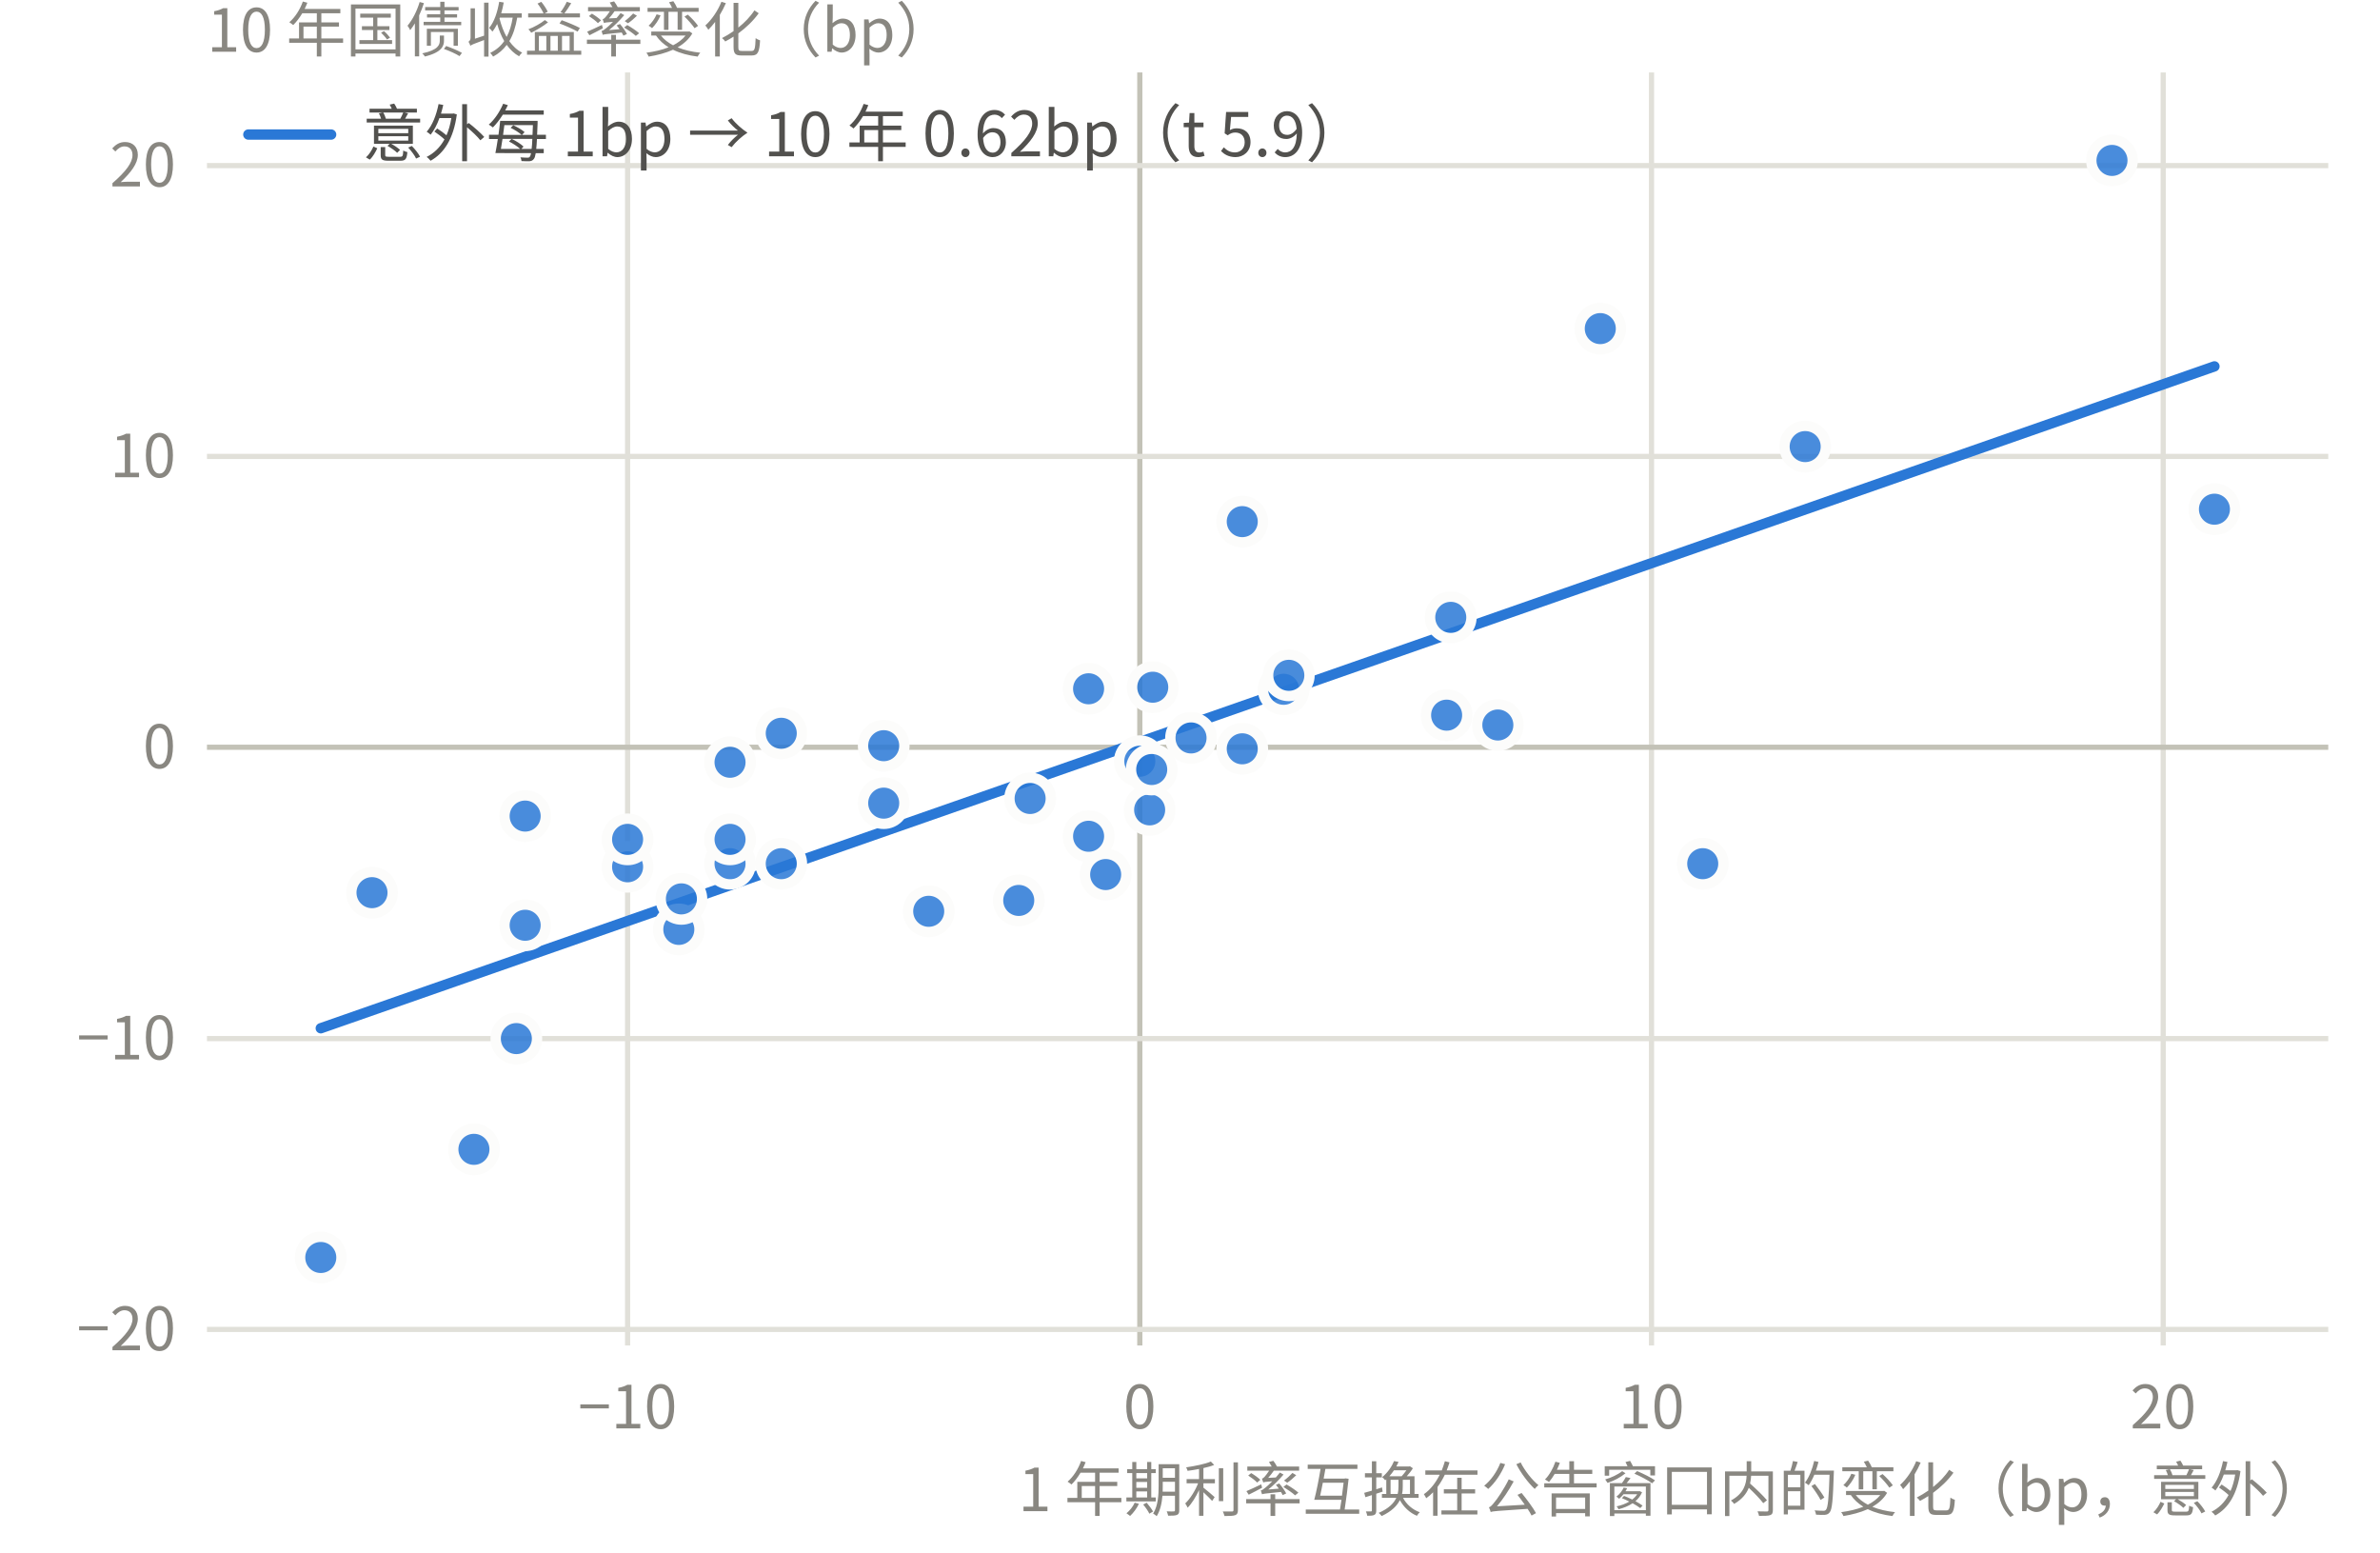
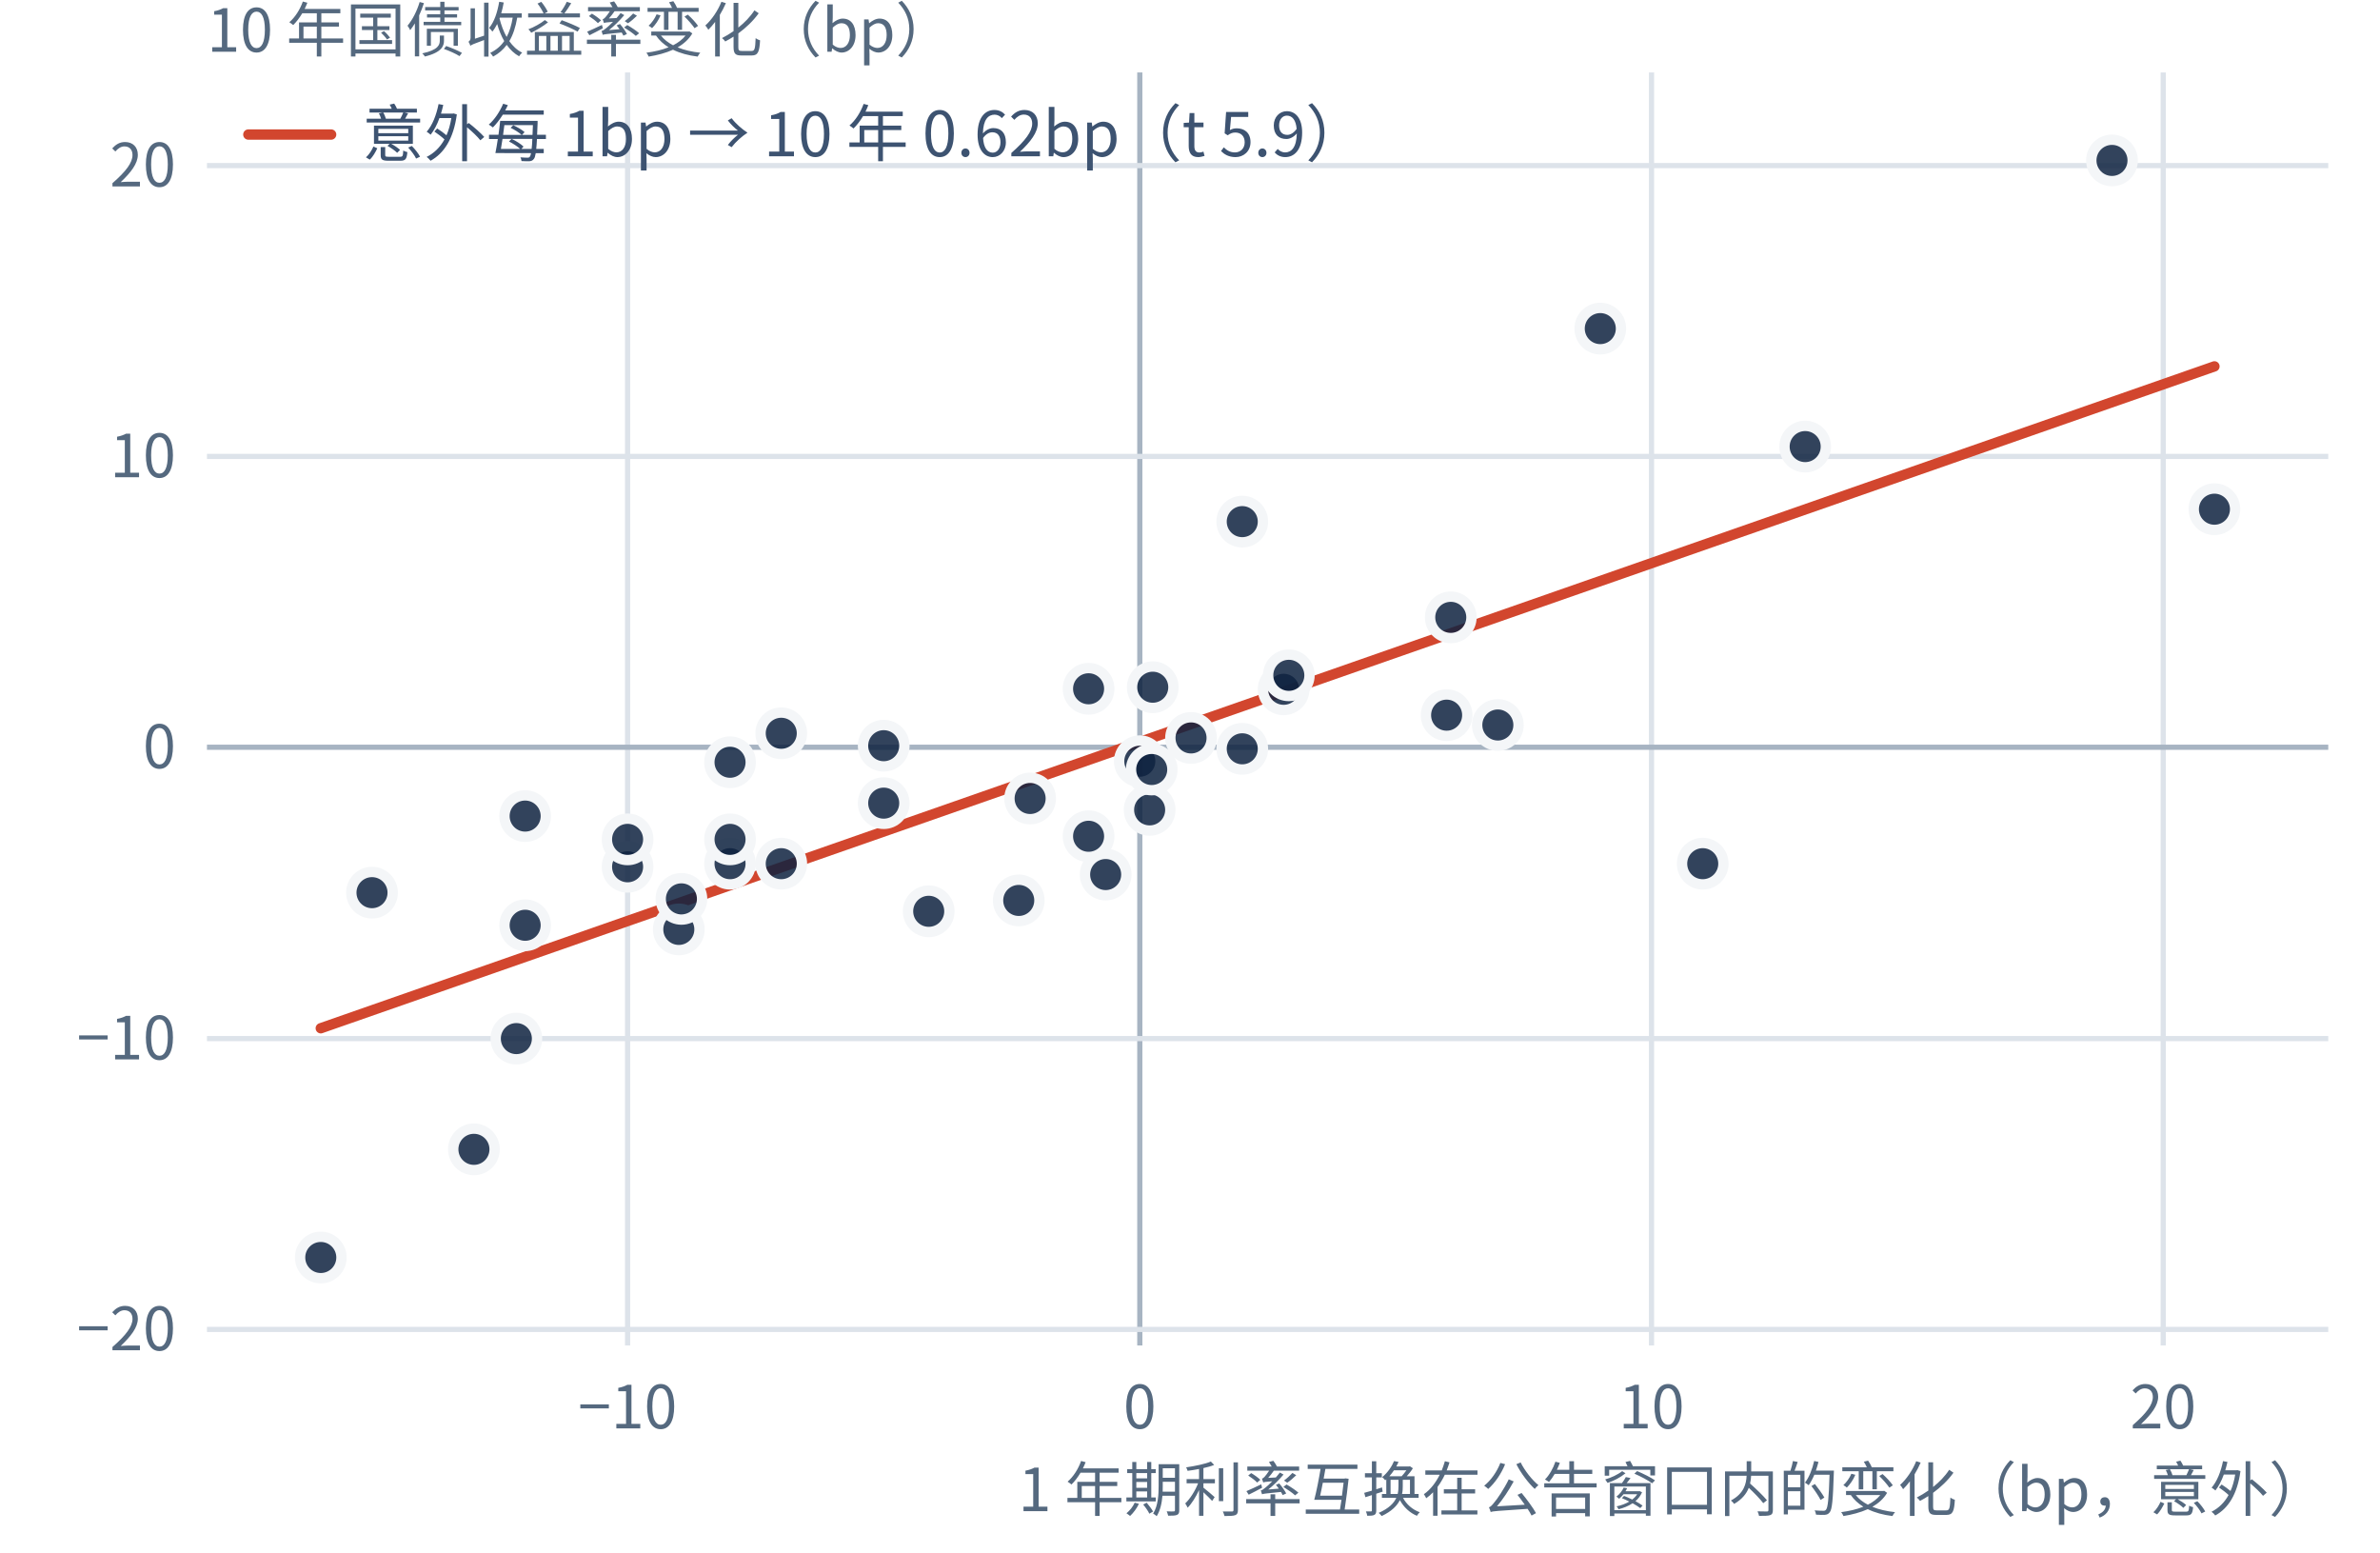
<svg xmlns="http://www.w3.org/2000/svg" class="vz" viewBox="0 0 460 300" role="img">
-   <style>.vz text{font-family:-apple-system,"PingFang SC","Hiragino Sans GB","Microsoft YaHei","Noto Sans CJK SC",sans-serif;fill:#0b0b0b;}.vz .t2{fill:#52514e;}.vz .t3{fill:#898781;}.vz .grid{stroke:#e1e0d9;stroke-width:1;}.vz .base{stroke:#c3c2b7;stroke-width:1;}</style>
+   <style>.vz text{font-family:-apple-system,"PingFang SC","Hiragino Sans GB","Microsoft YaHei","Noto Sans CJK SC",sans-serif;fill:#0F2340;}.vz .t2{fill:#3D5371;}.vz .t3{fill:#55697F;}.vz .grid{stroke:#DDE3EA;stroke-width:1;}.vz .base{stroke:#A7B4C2;stroke-width:1;}</style>
  <line x1="121.3" y1="14.0" x2="121.3" y2="260.0" class="grid" />
  <text x="121.3" y="272.0" font-size="11.5" text-anchor="middle" dominant-baseline="middle" class="t3">−10</text>
  <line x1="220.3" y1="14.0" x2="220.3" y2="260.0" class="base" />
  <text x="220.3" y="272.0" font-size="11.5" text-anchor="middle" dominant-baseline="middle" class="t3">0</text>
  <line x1="319.2" y1="14.0" x2="319.2" y2="260.0" class="grid" />
  <text x="319.2" y="272.0" font-size="11.5" text-anchor="middle" dominant-baseline="middle" class="t3">10</text>
  <line x1="418.1" y1="14.0" x2="418.1" y2="260.0" class="grid" />
  <text x="418.1" y="272.0" font-size="11.5" text-anchor="middle" dominant-baseline="middle" class="t3">20</text>
  <line x1="40.0" y1="256.9" x2="450.0" y2="256.9" class="grid" />
  <text x="34.0" y="256.9" font-size="11.5" text-anchor="end" dominant-baseline="middle" class="t3">−20</text>
  <line x1="40.0" y1="200.7" x2="450.0" y2="200.7" class="grid" />
  <text x="34.0" y="200.7" font-size="11.5" text-anchor="end" dominant-baseline="middle" class="t3">−10</text>
  <line x1="40.0" y1="144.4" x2="450.0" y2="144.4" class="base" />
  <text x="34.0" y="144.4" font-size="11.5" text-anchor="end" dominant-baseline="middle" class="t3">0</text>
  <line x1="40.0" y1="88.2" x2="450.0" y2="88.2" class="grid" />
  <text x="34.0" y="88.2" font-size="11.5" text-anchor="end" dominant-baseline="middle" class="t3">10</text>
  <line x1="40.0" y1="32.0" x2="450.0" y2="32.0" class="grid" />
  <text x="34.0" y="32.0" font-size="11.5" text-anchor="end" dominant-baseline="middle" class="t3">20</text>
  <text x="450.0" y="288.0" font-size="11.5" text-anchor="end" dominant-baseline="middle" class="t3">1 年期利率互换在公告窗口内的变化（bp，意外）</text>
  <text x="40.0" y="10.0" font-size="11.5" text-anchor="start" dominant-baseline="auto" class="t3">10 年国债收益率变化（bp）</text>
-   <line x1="62.0" y1="198.7" x2="428.0" y2="70.8" stroke="#2a78d6" stroke-width="2" stroke-linecap="round" />
-   <circle cx="348.9" cy="86.3" r="4" fill="#2a78d6" fill-opacity="0.85" stroke="#fcfcfb" stroke-width="2" />
-   <circle cx="309.3" cy="63.5" r="4" fill="#2a78d6" fill-opacity="0.85" stroke="#fcfcfb" stroke-width="2" />
-   <circle cx="329.1" cy="166.9" r="4" fill="#2a78d6" fill-opacity="0.85" stroke="#fcfcfb" stroke-width="2" />
-   <circle cx="141.1" cy="166.9" r="4" fill="#2a78d6" fill-opacity="0.85" stroke="#fcfcfb" stroke-width="2" />
-   <circle cx="131.2" cy="179.6" r="4" fill="#2a78d6" fill-opacity="0.85" stroke="#fcfcfb" stroke-width="2" />
-   <circle cx="151.0" cy="166.9" r="4" fill="#2a78d6" fill-opacity="0.85" stroke="#fcfcfb" stroke-width="2" />
-   <circle cx="101.5" cy="178.8" r="4" fill="#2a78d6" fill-opacity="0.85" stroke="#fcfcfb" stroke-width="2" />
-   <circle cx="91.6" cy="222.1" r="4" fill="#2a78d6" fill-opacity="0.85" stroke="#fcfcfb" stroke-width="2" />
-   <circle cx="230.2" cy="142.6" r="4" fill="#2a78d6" fill-opacity="0.85" stroke="#fcfcfb" stroke-width="2" />
-   <circle cx="170.8" cy="155.2" r="4" fill="#2a78d6" fill-opacity="0.85" stroke="#fcfcfb" stroke-width="2" />
-   <circle cx="141.1" cy="162.2" r="4" fill="#2a78d6" fill-opacity="0.85" stroke="#fcfcfb" stroke-width="2" />
-   <circle cx="131.7" cy="173.7" r="4" fill="#2a78d6" fill-opacity="0.85" stroke="#fcfcfb" stroke-width="2" />
-   <circle cx="99.8" cy="200.7" r="4" fill="#2a78d6" fill-opacity="0.85" stroke="#fcfcfb" stroke-width="2" />
-   <circle cx="196.9" cy="174.0" r="4" fill="#2a78d6" fill-opacity="0.85" stroke="#fcfcfb" stroke-width="2" />
-   <circle cx="280.4" cy="119.3" r="4" fill="#2a78d6" fill-opacity="0.85" stroke="#fcfcfb" stroke-width="2" />
-   <circle cx="179.5" cy="176.1" r="4" fill="#2a78d6" fill-opacity="0.85" stroke="#fcfcfb" stroke-width="2" />
-   <circle cx="213.7" cy="169.0" r="4" fill="#2a78d6" fill-opacity="0.85" stroke="#fcfcfb" stroke-width="2" />
-   <circle cx="220.3" cy="147.1" r="4" fill="#2a78d6" fill-opacity="0.85" stroke="#fcfcfb" stroke-width="2" />
-   <circle cx="170.8" cy="144.1" r="4" fill="#2a78d6" fill-opacity="0.85" stroke="#fcfcfb" stroke-width="2" />
-   <circle cx="210.4" cy="161.6" r="4" fill="#2a78d6" fill-opacity="0.85" stroke="#fcfcfb" stroke-width="2" />
-   <circle cx="210.4" cy="133.1" r="4" fill="#2a78d6" fill-opacity="0.85" stroke="#fcfcfb" stroke-width="2" />
-   <circle cx="240.1" cy="144.7" r="4" fill="#2a78d6" fill-opacity="0.85" stroke="#fcfcfb" stroke-width="2" />
-   <circle cx="222.2" cy="156.5" r="4" fill="#2a78d6" fill-opacity="0.85" stroke="#fcfcfb" stroke-width="2" />
-   <circle cx="248.1" cy="133.2" r="4" fill="#2a78d6" fill-opacity="0.85" stroke="#fcfcfb" stroke-width="2" />
-   <circle cx="199.1" cy="154.3" r="4" fill="#2a78d6" fill-opacity="0.85" stroke="#fcfcfb" stroke-width="2" />
-   <circle cx="222.6" cy="148.7" r="4" fill="#2a78d6" fill-opacity="0.85" stroke="#fcfcfb" stroke-width="2" />
-   <circle cx="249.1" cy="130.5" r="4" fill="#2a78d6" fill-opacity="0.85" stroke="#fcfcfb" stroke-width="2" />
-   <circle cx="222.8" cy="132.8" r="4" fill="#2a78d6" fill-opacity="0.85" stroke="#fcfcfb" stroke-width="2" />
-   <circle cx="408.2" cy="31.0" r="4" fill="#2a78d6" fill-opacity="0.85" stroke="#fcfcfb" stroke-width="2" />
-   <circle cx="240.1" cy="100.8" r="4" fill="#2a78d6" fill-opacity="0.85" stroke="#fcfcfb" stroke-width="2" />
-   <circle cx="428.0" cy="98.4" r="4" fill="#2a78d6" fill-opacity="0.85" stroke="#fcfcfb" stroke-width="2" />
-   <circle cx="289.5" cy="140.1" r="4" fill="#2a78d6" fill-opacity="0.85" stroke="#fcfcfb" stroke-width="2" />
-   <circle cx="279.6" cy="138.2" r="4" fill="#2a78d6" fill-opacity="0.85" stroke="#fcfcfb" stroke-width="2" />
-   <circle cx="71.9" cy="172.5" r="4" fill="#2a78d6" fill-opacity="0.85" stroke="#fcfcfb" stroke-width="2" />
-   <circle cx="101.5" cy="157.7" r="4" fill="#2a78d6" fill-opacity="0.85" stroke="#fcfcfb" stroke-width="2" />
-   <circle cx="62.0" cy="243.0" r="4" fill="#2a78d6" fill-opacity="0.85" stroke="#fcfcfb" stroke-width="2" />
-   <circle cx="151.0" cy="141.7" r="4" fill="#2a78d6" fill-opacity="0.85" stroke="#fcfcfb" stroke-width="2" />
-   <circle cx="141.1" cy="147.3" r="4" fill="#2a78d6" fill-opacity="0.85" stroke="#fcfcfb" stroke-width="2" />
-   <circle cx="121.3" cy="167.5" r="4" fill="#2a78d6" fill-opacity="0.85" stroke="#fcfcfb" stroke-width="2" />
-   <circle cx="121.3" cy="162.2" r="4" fill="#2a78d6" fill-opacity="0.85" stroke="#fcfcfb" stroke-width="2" />
-   <line x1="48.0" y1="26.0" x2="64.0" y2="26.0" stroke="#2a78d6" stroke-width="2" stroke-linecap="round" />
+   <line x1="62.0" y1="198.7" x2="428.0" y2="70.8" stroke="#D2462E" stroke-width="2" stroke-linecap="round" />
+   <circle cx="348.9" cy="86.3" r="4" fill="#0F2340" fill-opacity="0.85" stroke="#F4F6F8" stroke-width="2" />
+   <circle cx="309.3" cy="63.5" r="4" fill="#0F2340" fill-opacity="0.85" stroke="#F4F6F8" stroke-width="2" />
+   <circle cx="329.1" cy="166.9" r="4" fill="#0F2340" fill-opacity="0.85" stroke="#F4F6F8" stroke-width="2" />
+   <circle cx="141.1" cy="166.9" r="4" fill="#0F2340" fill-opacity="0.85" stroke="#F4F6F8" stroke-width="2" />
+   <circle cx="131.2" cy="179.6" r="4" fill="#0F2340" fill-opacity="0.85" stroke="#F4F6F8" stroke-width="2" />
+   <circle cx="151.0" cy="166.9" r="4" fill="#0F2340" fill-opacity="0.85" stroke="#F4F6F8" stroke-width="2" />
+   <circle cx="101.5" cy="178.8" r="4" fill="#0F2340" fill-opacity="0.85" stroke="#F4F6F8" stroke-width="2" />
+   <circle cx="91.6" cy="222.1" r="4" fill="#0F2340" fill-opacity="0.85" stroke="#F4F6F8" stroke-width="2" />
+   <circle cx="230.2" cy="142.6" r="4" fill="#0F2340" fill-opacity="0.85" stroke="#F4F6F8" stroke-width="2" />
+   <circle cx="170.8" cy="155.2" r="4" fill="#0F2340" fill-opacity="0.85" stroke="#F4F6F8" stroke-width="2" />
+   <circle cx="141.1" cy="162.2" r="4" fill="#0F2340" fill-opacity="0.85" stroke="#F4F6F8" stroke-width="2" />
+   <circle cx="131.7" cy="173.7" r="4" fill="#0F2340" fill-opacity="0.85" stroke="#F4F6F8" stroke-width="2" />
+   <circle cx="99.8" cy="200.7" r="4" fill="#0F2340" fill-opacity="0.85" stroke="#F4F6F8" stroke-width="2" />
+   <circle cx="196.9" cy="174.0" r="4" fill="#0F2340" fill-opacity="0.85" stroke="#F4F6F8" stroke-width="2" />
+   <circle cx="280.4" cy="119.3" r="4" fill="#0F2340" fill-opacity="0.85" stroke="#F4F6F8" stroke-width="2" />
+   <circle cx="179.5" cy="176.1" r="4" fill="#0F2340" fill-opacity="0.85" stroke="#F4F6F8" stroke-width="2" />
+   <circle cx="213.7" cy="169.0" r="4" fill="#0F2340" fill-opacity="0.85" stroke="#F4F6F8" stroke-width="2" />
+   <circle cx="220.3" cy="147.1" r="4" fill="#0F2340" fill-opacity="0.85" stroke="#F4F6F8" stroke-width="2" />
+   <circle cx="170.8" cy="144.1" r="4" fill="#0F2340" fill-opacity="0.85" stroke="#F4F6F8" stroke-width="2" />
+   <circle cx="210.4" cy="161.6" r="4" fill="#0F2340" fill-opacity="0.85" stroke="#F4F6F8" stroke-width="2" />
+   <circle cx="210.4" cy="133.1" r="4" fill="#0F2340" fill-opacity="0.85" stroke="#F4F6F8" stroke-width="2" />
+   <circle cx="240.1" cy="144.7" r="4" fill="#0F2340" fill-opacity="0.85" stroke="#F4F6F8" stroke-width="2" />
+   <circle cx="222.2" cy="156.5" r="4" fill="#0F2340" fill-opacity="0.85" stroke="#F4F6F8" stroke-width="2" />
+   <circle cx="248.1" cy="133.2" r="4" fill="#0F2340" fill-opacity="0.85" stroke="#F4F6F8" stroke-width="2" />
+   <circle cx="199.1" cy="154.3" r="4" fill="#0F2340" fill-opacity="0.85" stroke="#F4F6F8" stroke-width="2" />
+   <circle cx="222.6" cy="148.7" r="4" fill="#0F2340" fill-opacity="0.85" stroke="#F4F6F8" stroke-width="2" />
+   <circle cx="249.1" cy="130.5" r="4" fill="#0F2340" fill-opacity="0.85" stroke="#F4F6F8" stroke-width="2" />
+   <circle cx="222.8" cy="132.8" r="4" fill="#0F2340" fill-opacity="0.85" stroke="#F4F6F8" stroke-width="2" />
+   <circle cx="408.2" cy="31.0" r="4" fill="#0F2340" fill-opacity="0.85" stroke="#F4F6F8" stroke-width="2" />
+   <circle cx="240.1" cy="100.8" r="4" fill="#0F2340" fill-opacity="0.85" stroke="#F4F6F8" stroke-width="2" />
+   <circle cx="428.0" cy="98.4" r="4" fill="#0F2340" fill-opacity="0.85" stroke="#F4F6F8" stroke-width="2" />
+   <circle cx="289.5" cy="140.1" r="4" fill="#0F2340" fill-opacity="0.85" stroke="#F4F6F8" stroke-width="2" />
+   <circle cx="279.6" cy="138.2" r="4" fill="#0F2340" fill-opacity="0.85" stroke="#F4F6F8" stroke-width="2" />
+   <circle cx="71.9" cy="172.5" r="4" fill="#0F2340" fill-opacity="0.85" stroke="#F4F6F8" stroke-width="2" />
+   <circle cx="101.5" cy="157.7" r="4" fill="#0F2340" fill-opacity="0.85" stroke="#F4F6F8" stroke-width="2" />
+   <circle cx="62.0" cy="243.0" r="4" fill="#0F2340" fill-opacity="0.85" stroke="#F4F6F8" stroke-width="2" />
+   <circle cx="151.0" cy="141.7" r="4" fill="#0F2340" fill-opacity="0.85" stroke="#F4F6F8" stroke-width="2" />
+   <circle cx="141.1" cy="147.3" r="4" fill="#0F2340" fill-opacity="0.85" stroke="#F4F6F8" stroke-width="2" />
+   <circle cx="121.3" cy="167.5" r="4" fill="#0F2340" fill-opacity="0.85" stroke="#F4F6F8" stroke-width="2" />
+   <circle cx="121.3" cy="162.2" r="4" fill="#0F2340" fill-opacity="0.85" stroke="#F4F6F8" stroke-width="2" />
+   <line x1="48.0" y1="26.0" x2="64.0" y2="26.0" stroke="#D2462E" stroke-width="2" stroke-linecap="round" />
  <text x="70.0" y="26.0" font-size="12" text-anchor="start" dominant-baseline="middle" class="t2">意外每 1bp → 10 年 0.62bp（t 5.9）</text>
</svg>
